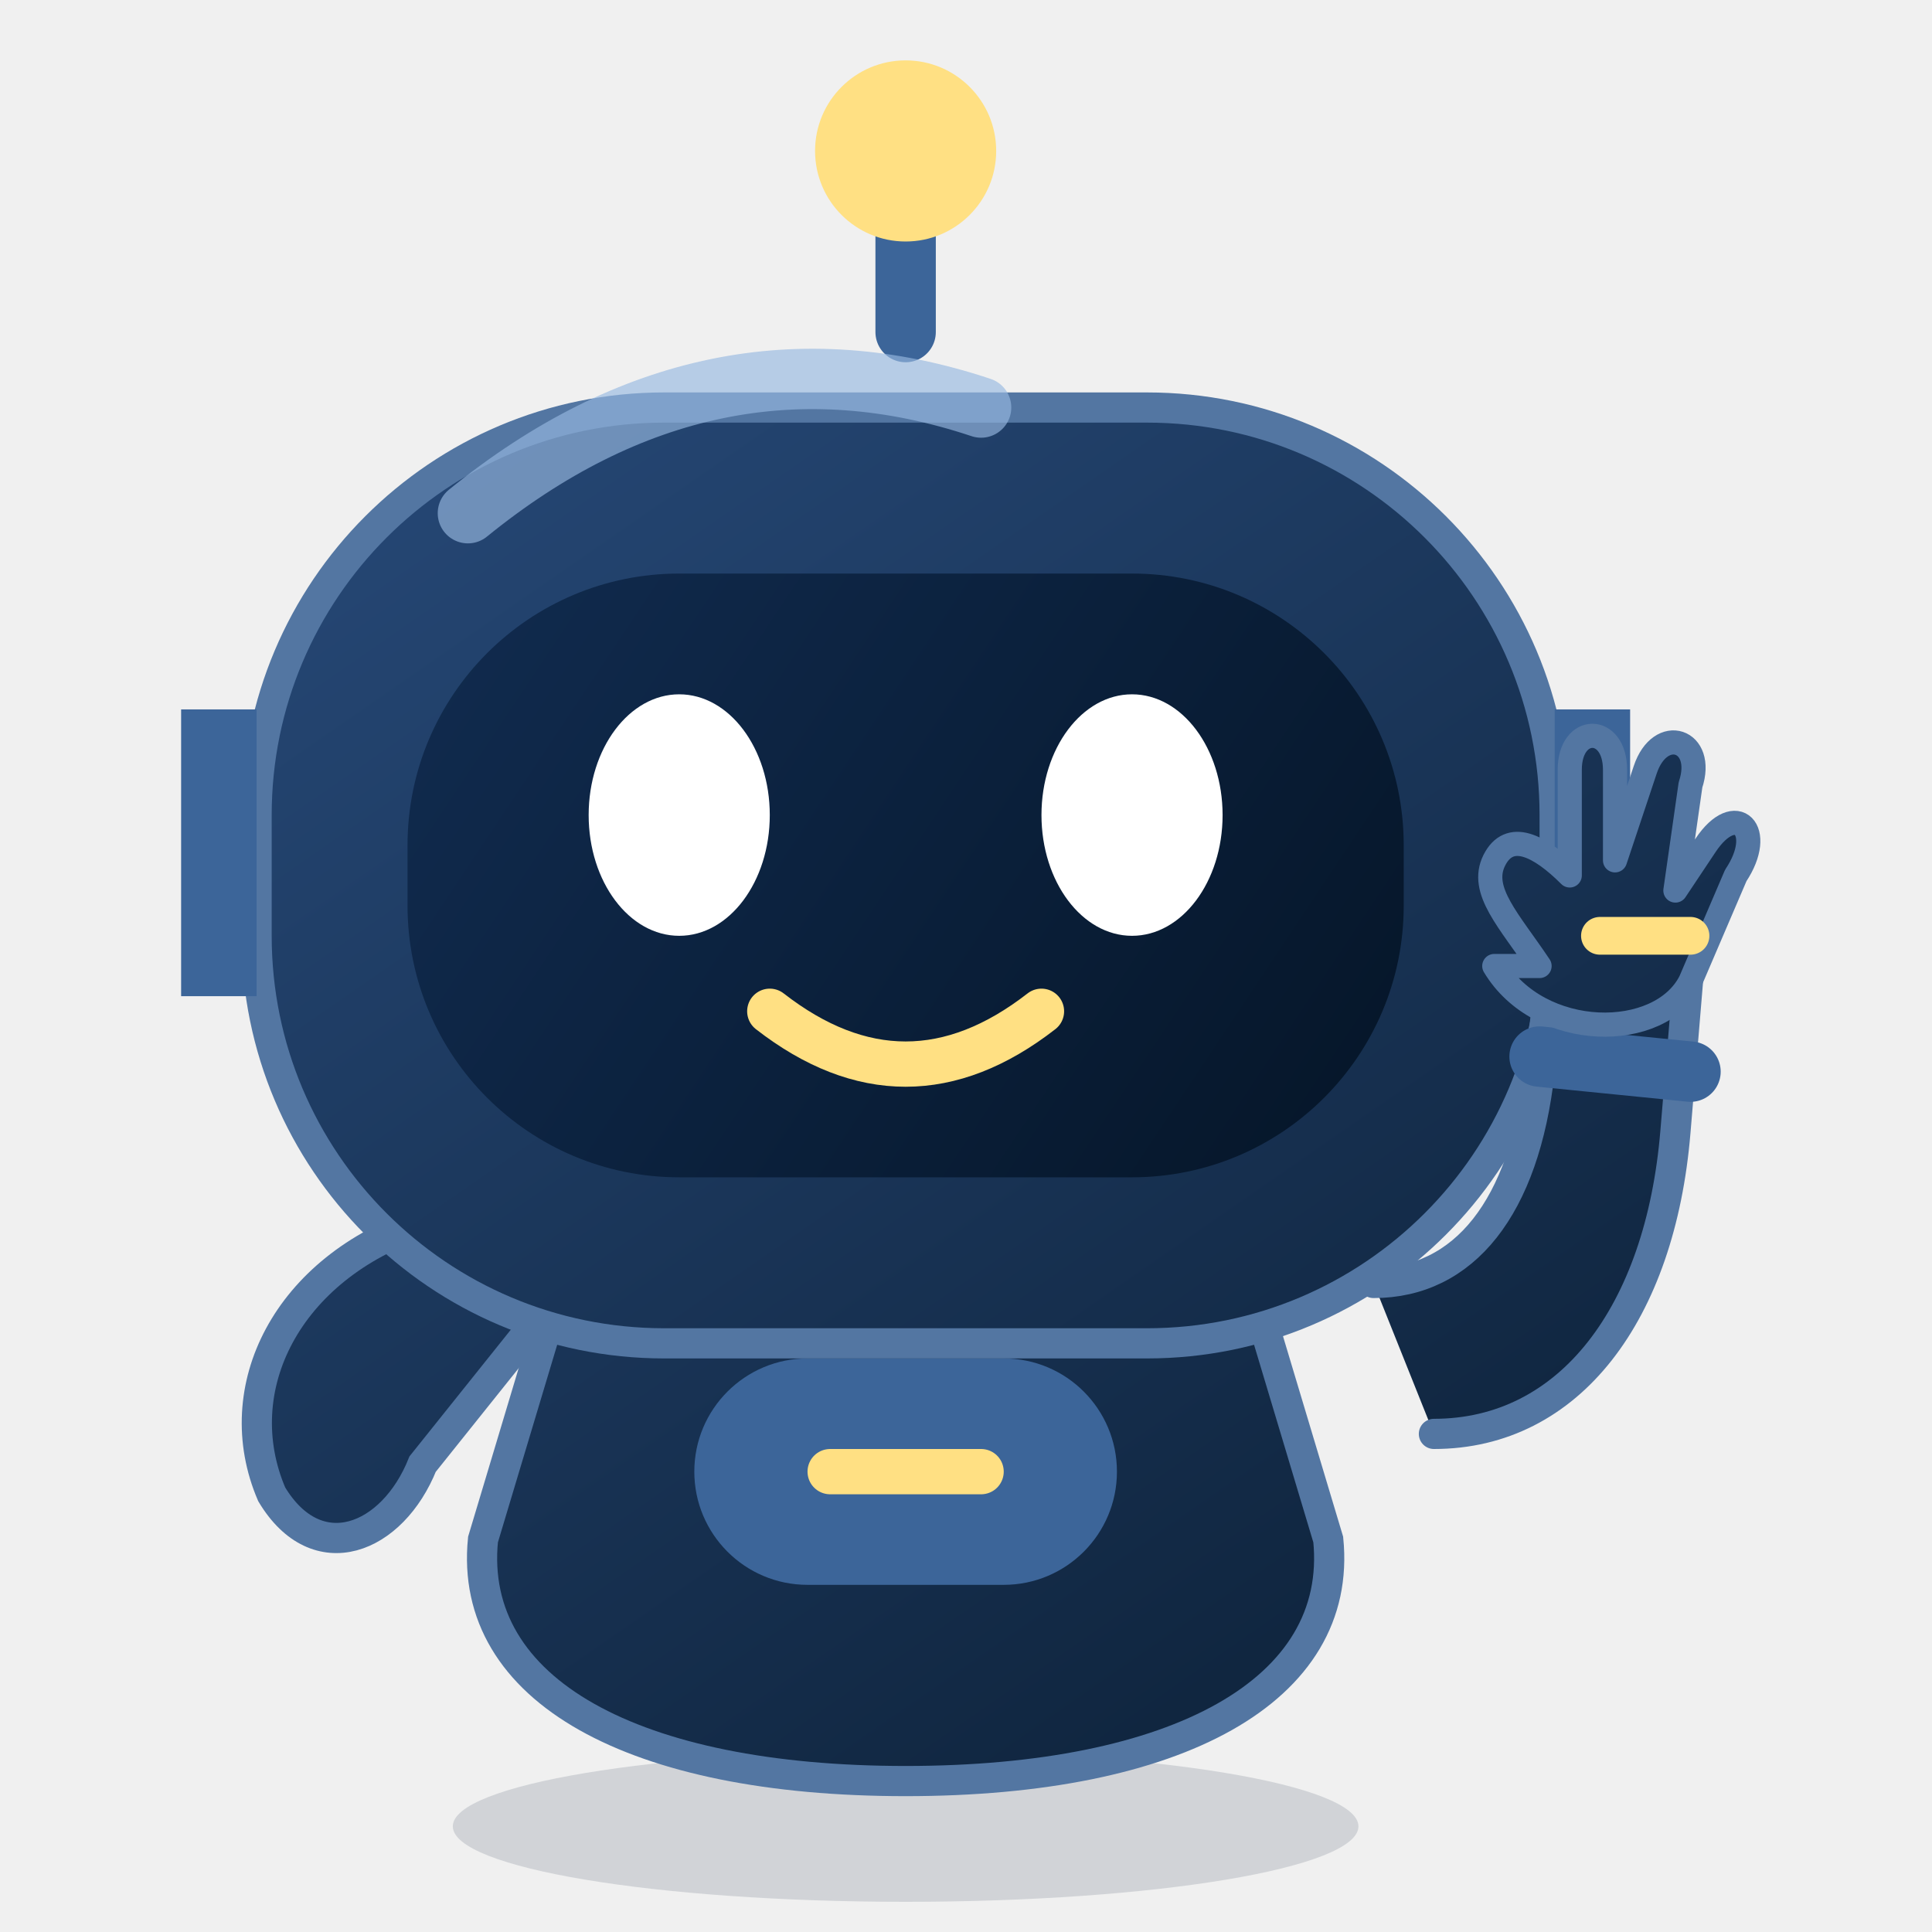
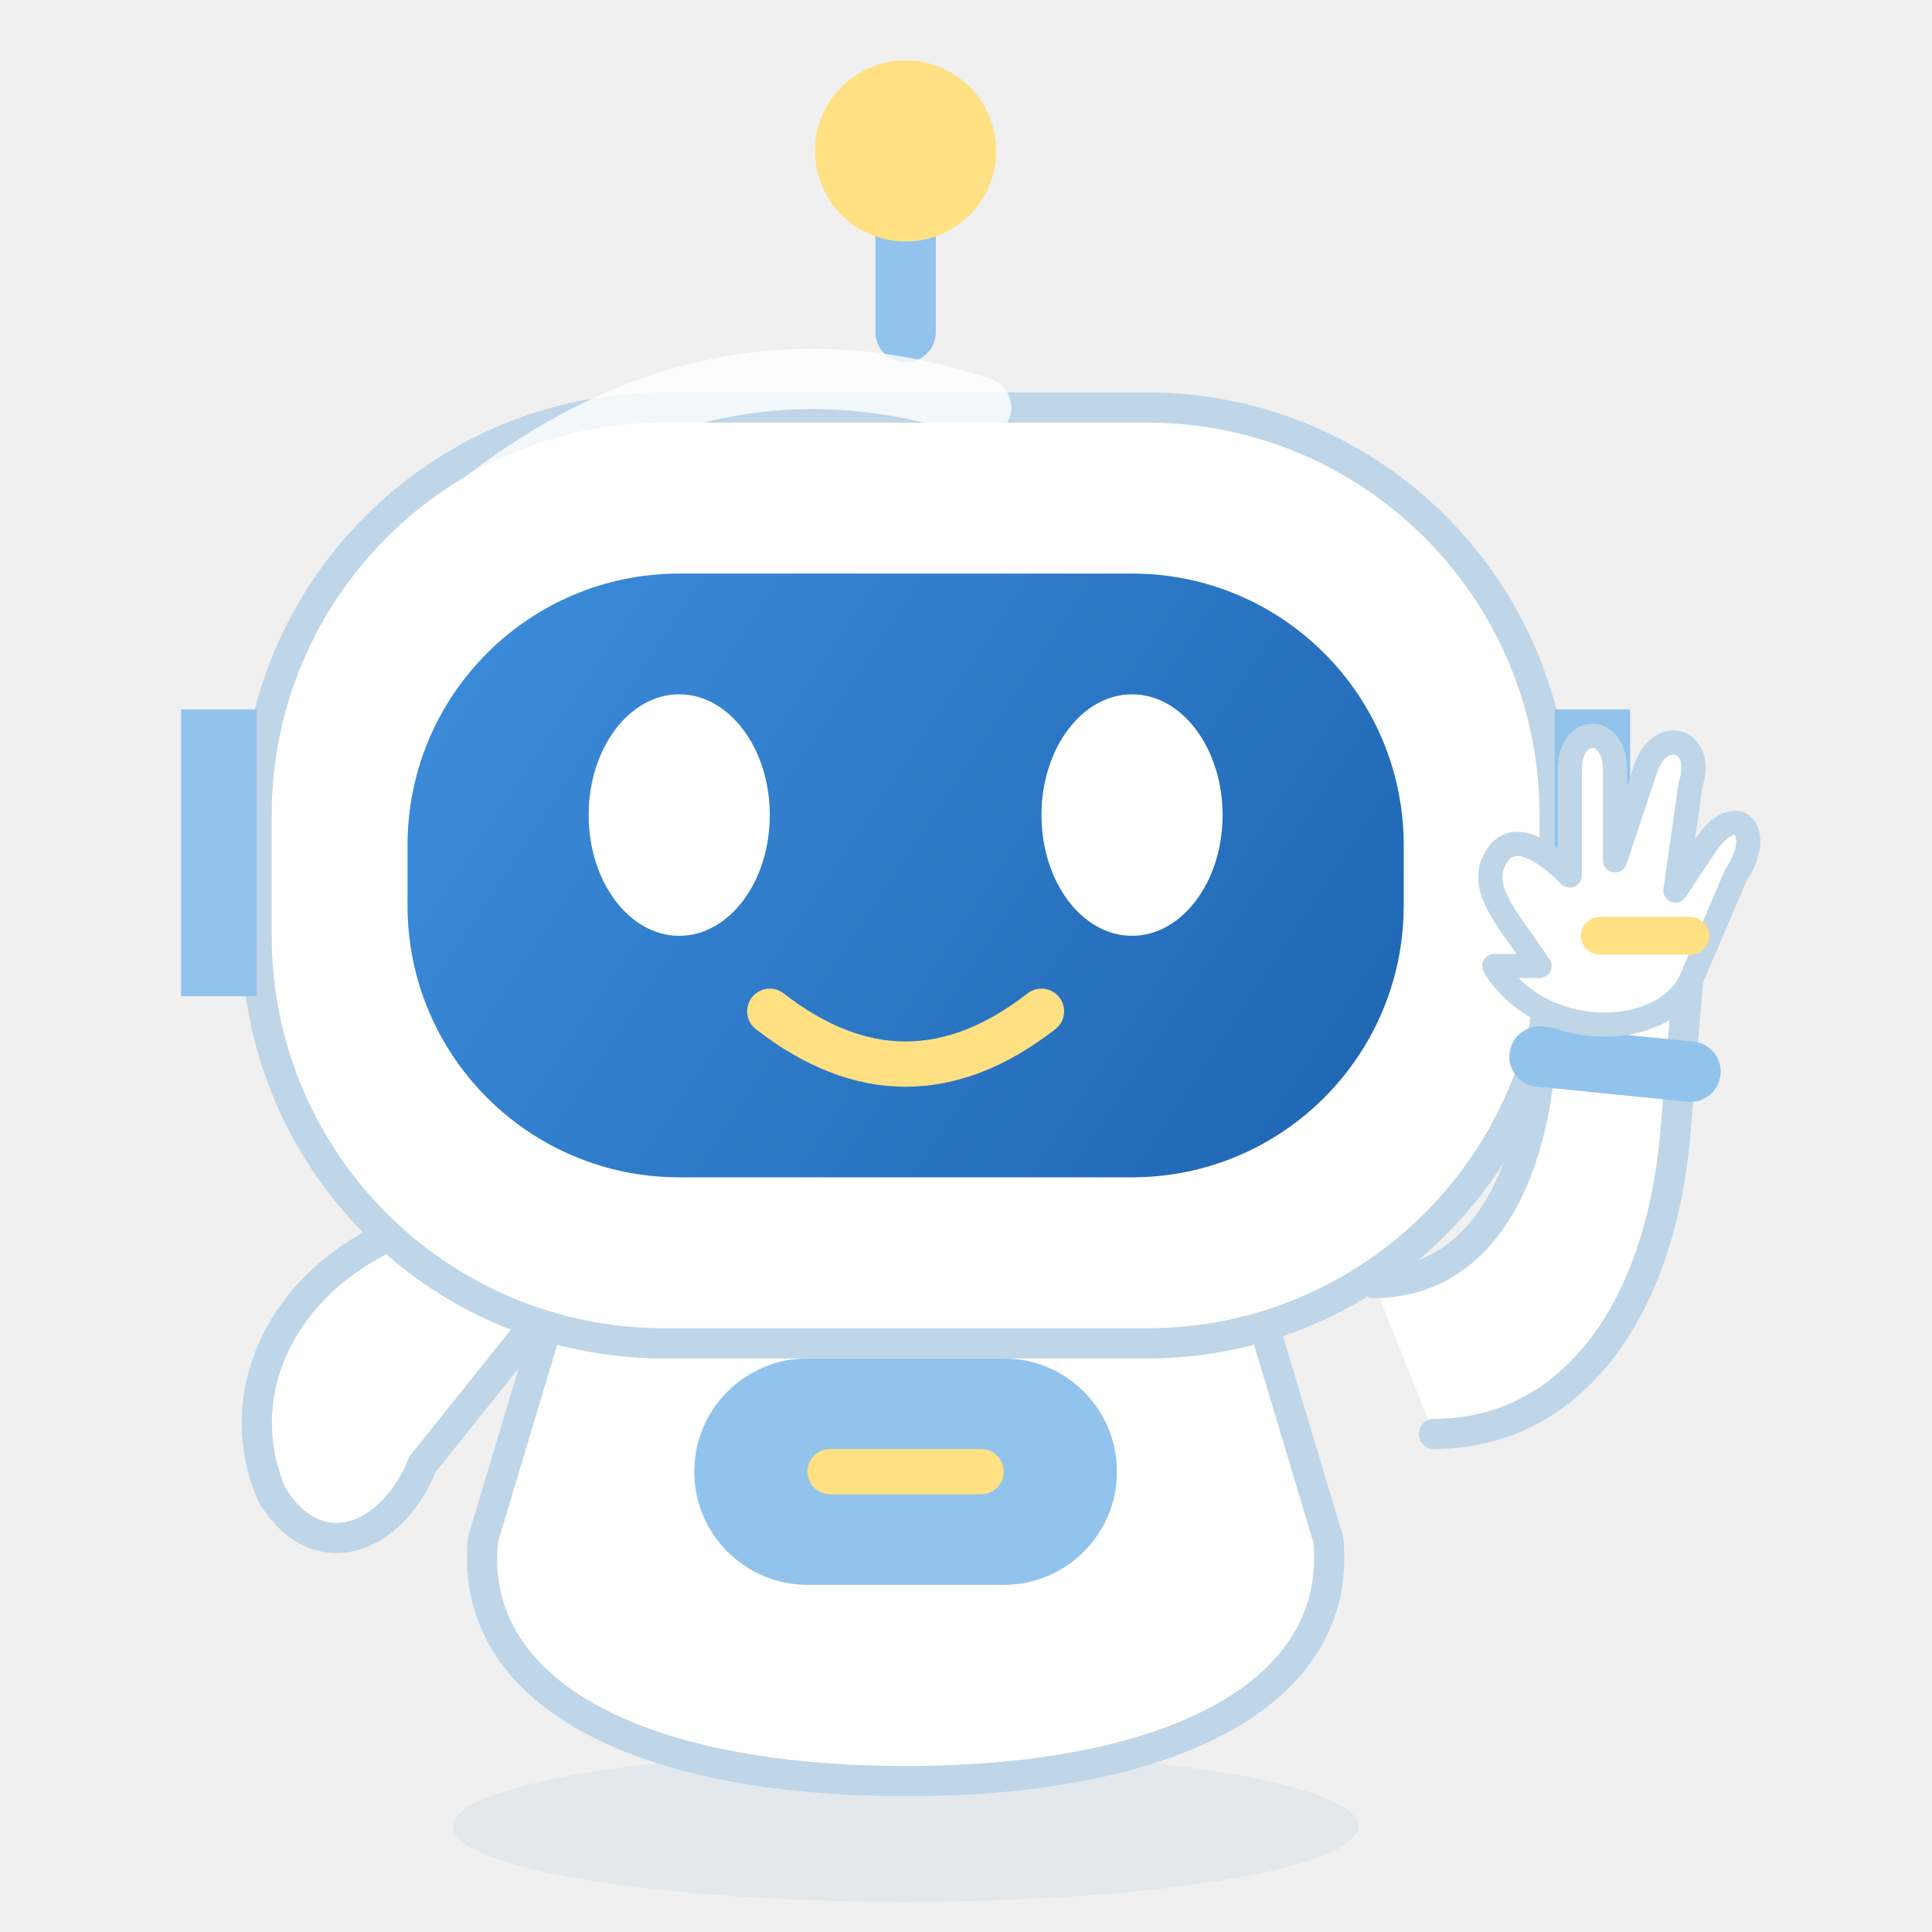
<svg xmlns="http://www.w3.org/2000/svg" viewBox="0 0 128 128" fill="none">
  <style>
    .waving-arm{transform-box:view-box;transform-origin:91px 85px;animation:posi-hand-wave 2.8s ease-in-out infinite}
    @keyframes posi-hand-wave{0%,55%,100%{transform:rotate(0deg)}10%,30%{transform:rotate(-18deg)}20%,40%{transform:rotate(22deg)}}
    @media(prefers-reduced-motion:reduce){.waving-arm{animation:none}}
  </style>
  <defs>
    <linearGradient id="shell" x1="30" y1="12" x2="93" y2="103" gradientUnits="userSpaceOnUse">
-       <stop stop-color="#284b7b" />
-       <stop offset="1" stop-color="#102640" />
+       <stop stop-color="#fff" />
+       <stop offset="1" stop-color="#fff" />
    </linearGradient>
    <linearGradient id="face" x1="33" y1="39" x2="87" y2="75" gradientUnits="userSpaceOnUse">
-       <stop stop-color="#102a4d" />
-       <stop offset="1" stop-color="#06172b" />
+       <stop stop-color="#3b8bd9" />
+       <stop offset="1" stop-color="#2068b5" />
    </linearGradient>
  </defs>
-   <ellipse cx="60" cy="121" rx="30" ry="5" fill="#0b1f3a" opacity=".14" />
-   <path d="M60 22v-9" stroke="#3c6599" stroke-width="4" stroke-linecap="round" />
+   <ellipse cx="60" cy="121" rx="30" ry="5" fill="#94b4d0" opacity=".14" />
+   <path d="M60 22v-9" stroke="#91c3ed" stroke-width="4" stroke-linecap="round" />
  <circle cx="60" cy="10" r="6" fill="#ffe083" />
-   <path d="M28 81c-9 3-13 11-10 18 3 5 8 3 10-2l8-10" fill="url(#shell)" stroke="#5376a2" stroke-width="2" />
-   <path d="M38 82h44l6 20c1 10-10 16-28 16s-29-6-28-16z" fill="url(#shell)" stroke="#5376a2" stroke-width="2" />
-   <rect x="46" y="90" width="28" height="15" rx="7.5" fill="#3c6599" />
+   <path d="M28 81c-9 3-13 11-10 18 3 5 8 3 10-2l8-10" fill="url(#shell)" stroke="#bfd5e8" stroke-width="2" />
+   <path d="M38 82h44l6 20c1 10-10 16-28 16s-29-6-28-16z" fill="url(#shell)" stroke="#bfd5e8" stroke-width="2" />
+   <rect x="46" y="90" width="28" height="15" rx="7.5" fill="#91c3ed" />
  <path d="M55 97.5h10" stroke="#ffe083" stroke-width="3" stroke-linecap="round" />
-   <rect x="17" y="27" width="86" height="62" rx="27" fill="url(#shell)" stroke="#5376a2" stroke-width="2" />
-   <path d="M17 47h-5v19h5M103 47h5v19h-5" fill="#3c6599" />
+   <rect x="17" y="27" width="86" height="62" rx="27" fill="url(#shell)" stroke="#bfd5e8" stroke-width="2" />
+   <path d="M17 47h-5v19h5M103 47h5v19h-5" fill="#91c3ed" />
  <rect x="27" y="38" width="66" height="40" rx="18" fill="url(#face)" />
  <ellipse cx="45" cy="54" rx="6" ry="8" fill="#fff" />
  <ellipse cx="75" cy="54" rx="6" ry="8" fill="#fff" />
  <path d="M51 67q9 7 18 0" stroke="#ffe083" stroke-width="3" stroke-linecap="round" />
-   <path d="M31 34q16-13 34-7" stroke="#96b8e0" stroke-width="4" stroke-linecap="round" opacity=".65" />
+   <path d="M31 34q16-13 34-7" stroke="#fff" stroke-width="4" stroke-linecap="round" opacity=".8" />
  <g class="waving-arm">
-     <path d="M91 85c6 0 10-5 11-14l1-9 9 1-1 12c-1 12-7 20-16 20" fill="url(#shell)" stroke="#5376a2" stroke-width="2" stroke-linecap="round" stroke-linejoin="round" />
-     <path d="M102 70l10 1" stroke="#3c6599" stroke-width="4" stroke-linecap="round" />
-     <path d="M102 64c-2-3-4-5-3-7 1-2 3-1 5 1v-7c0-3 3-3 3 0v6l2-6c1-3 4-2 3 1l-1 7 2-3c2-3 4-1 2 2l-3 7c-2 4-10 4-13-1z" fill="url(#shell)" stroke="#5376a2" stroke-width="1.6" stroke-linejoin="round" />
+     <path d="M91 85c6 0 10-5 11-14l1-9 9 1-1 12c-1 12-7 20-16 20" fill="url(#shell)" stroke="#bfd5e8" stroke-width="2" stroke-linecap="round" stroke-linejoin="round" />
+     <path d="M102 70l10 1" stroke="#91c3ed" stroke-width="4" stroke-linecap="round" />
+     <path d="M102 64c-2-3-4-5-3-7 1-2 3-1 5 1v-7c0-3 3-3 3 0v6l2-6c1-3 4-2 3 1l-1 7 2-3c2-3 4-1 2 2l-3 7c-2 4-10 4-13-1z" fill="url(#shell)" stroke="#bfd5e8" stroke-width="1.6" stroke-linejoin="round" />
    <path d="M106 62h6" stroke="#ffe083" stroke-width="2.5" stroke-linecap="round" />
  </g>
</svg>
